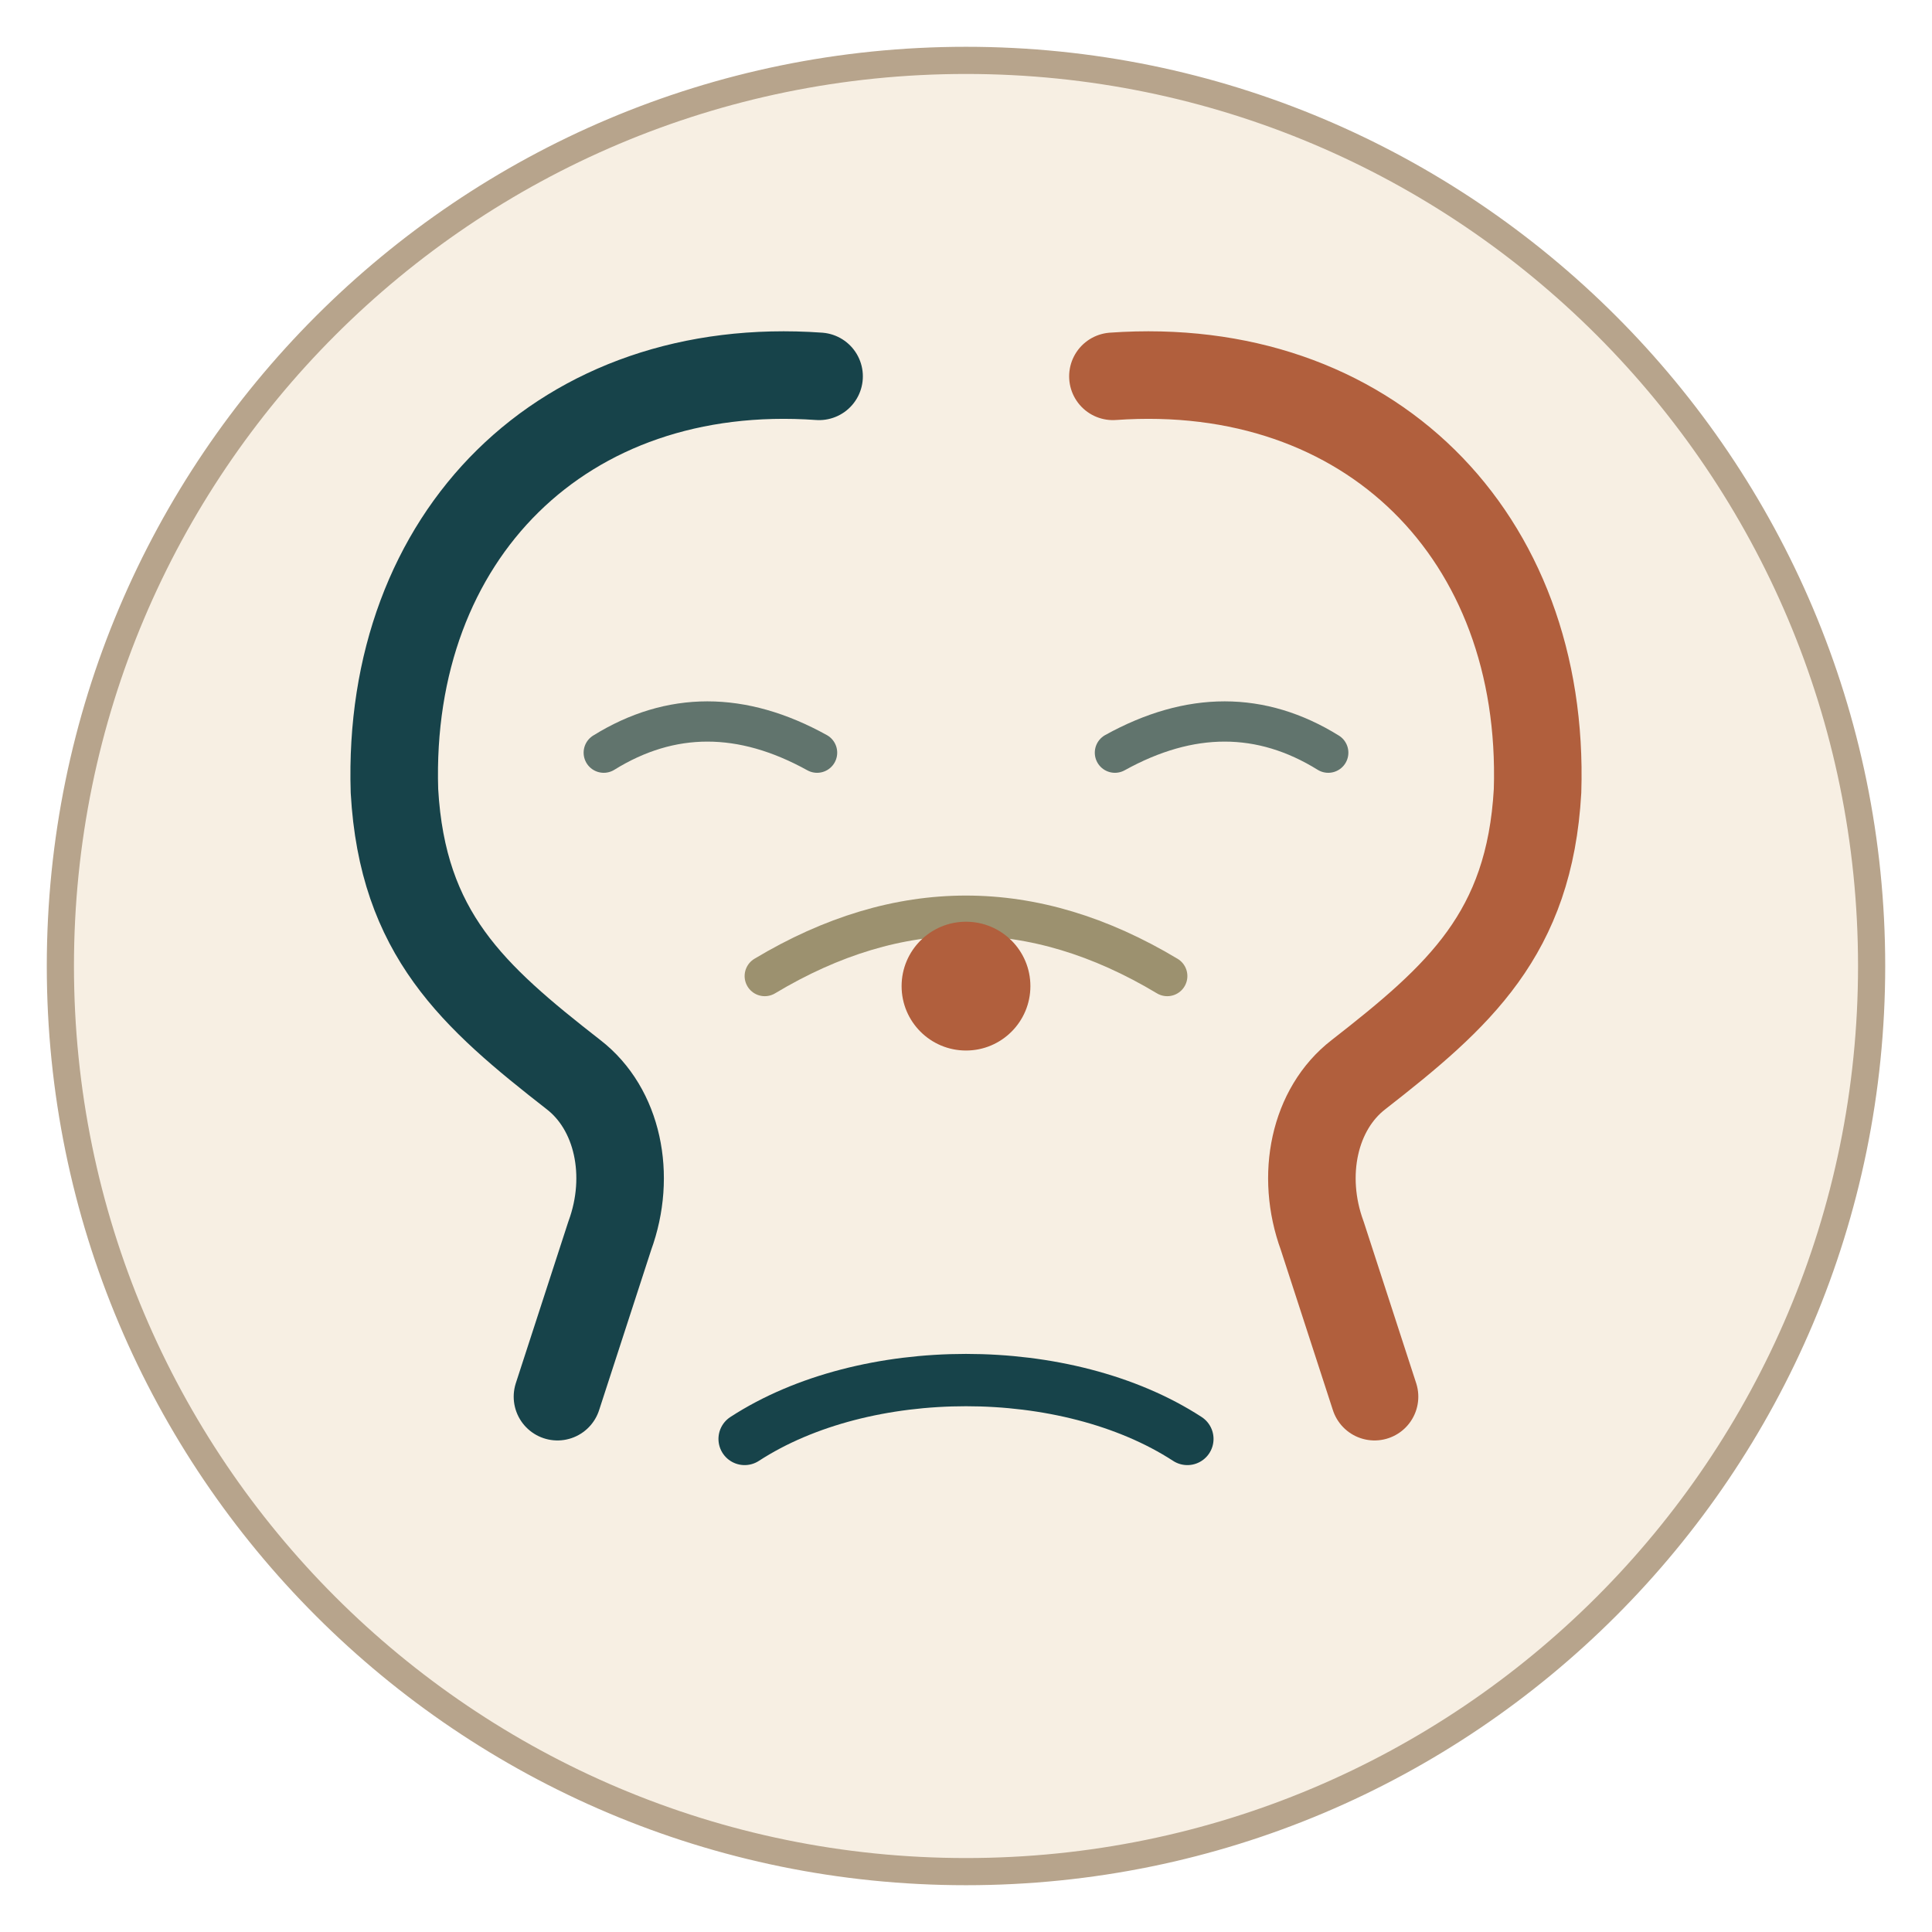
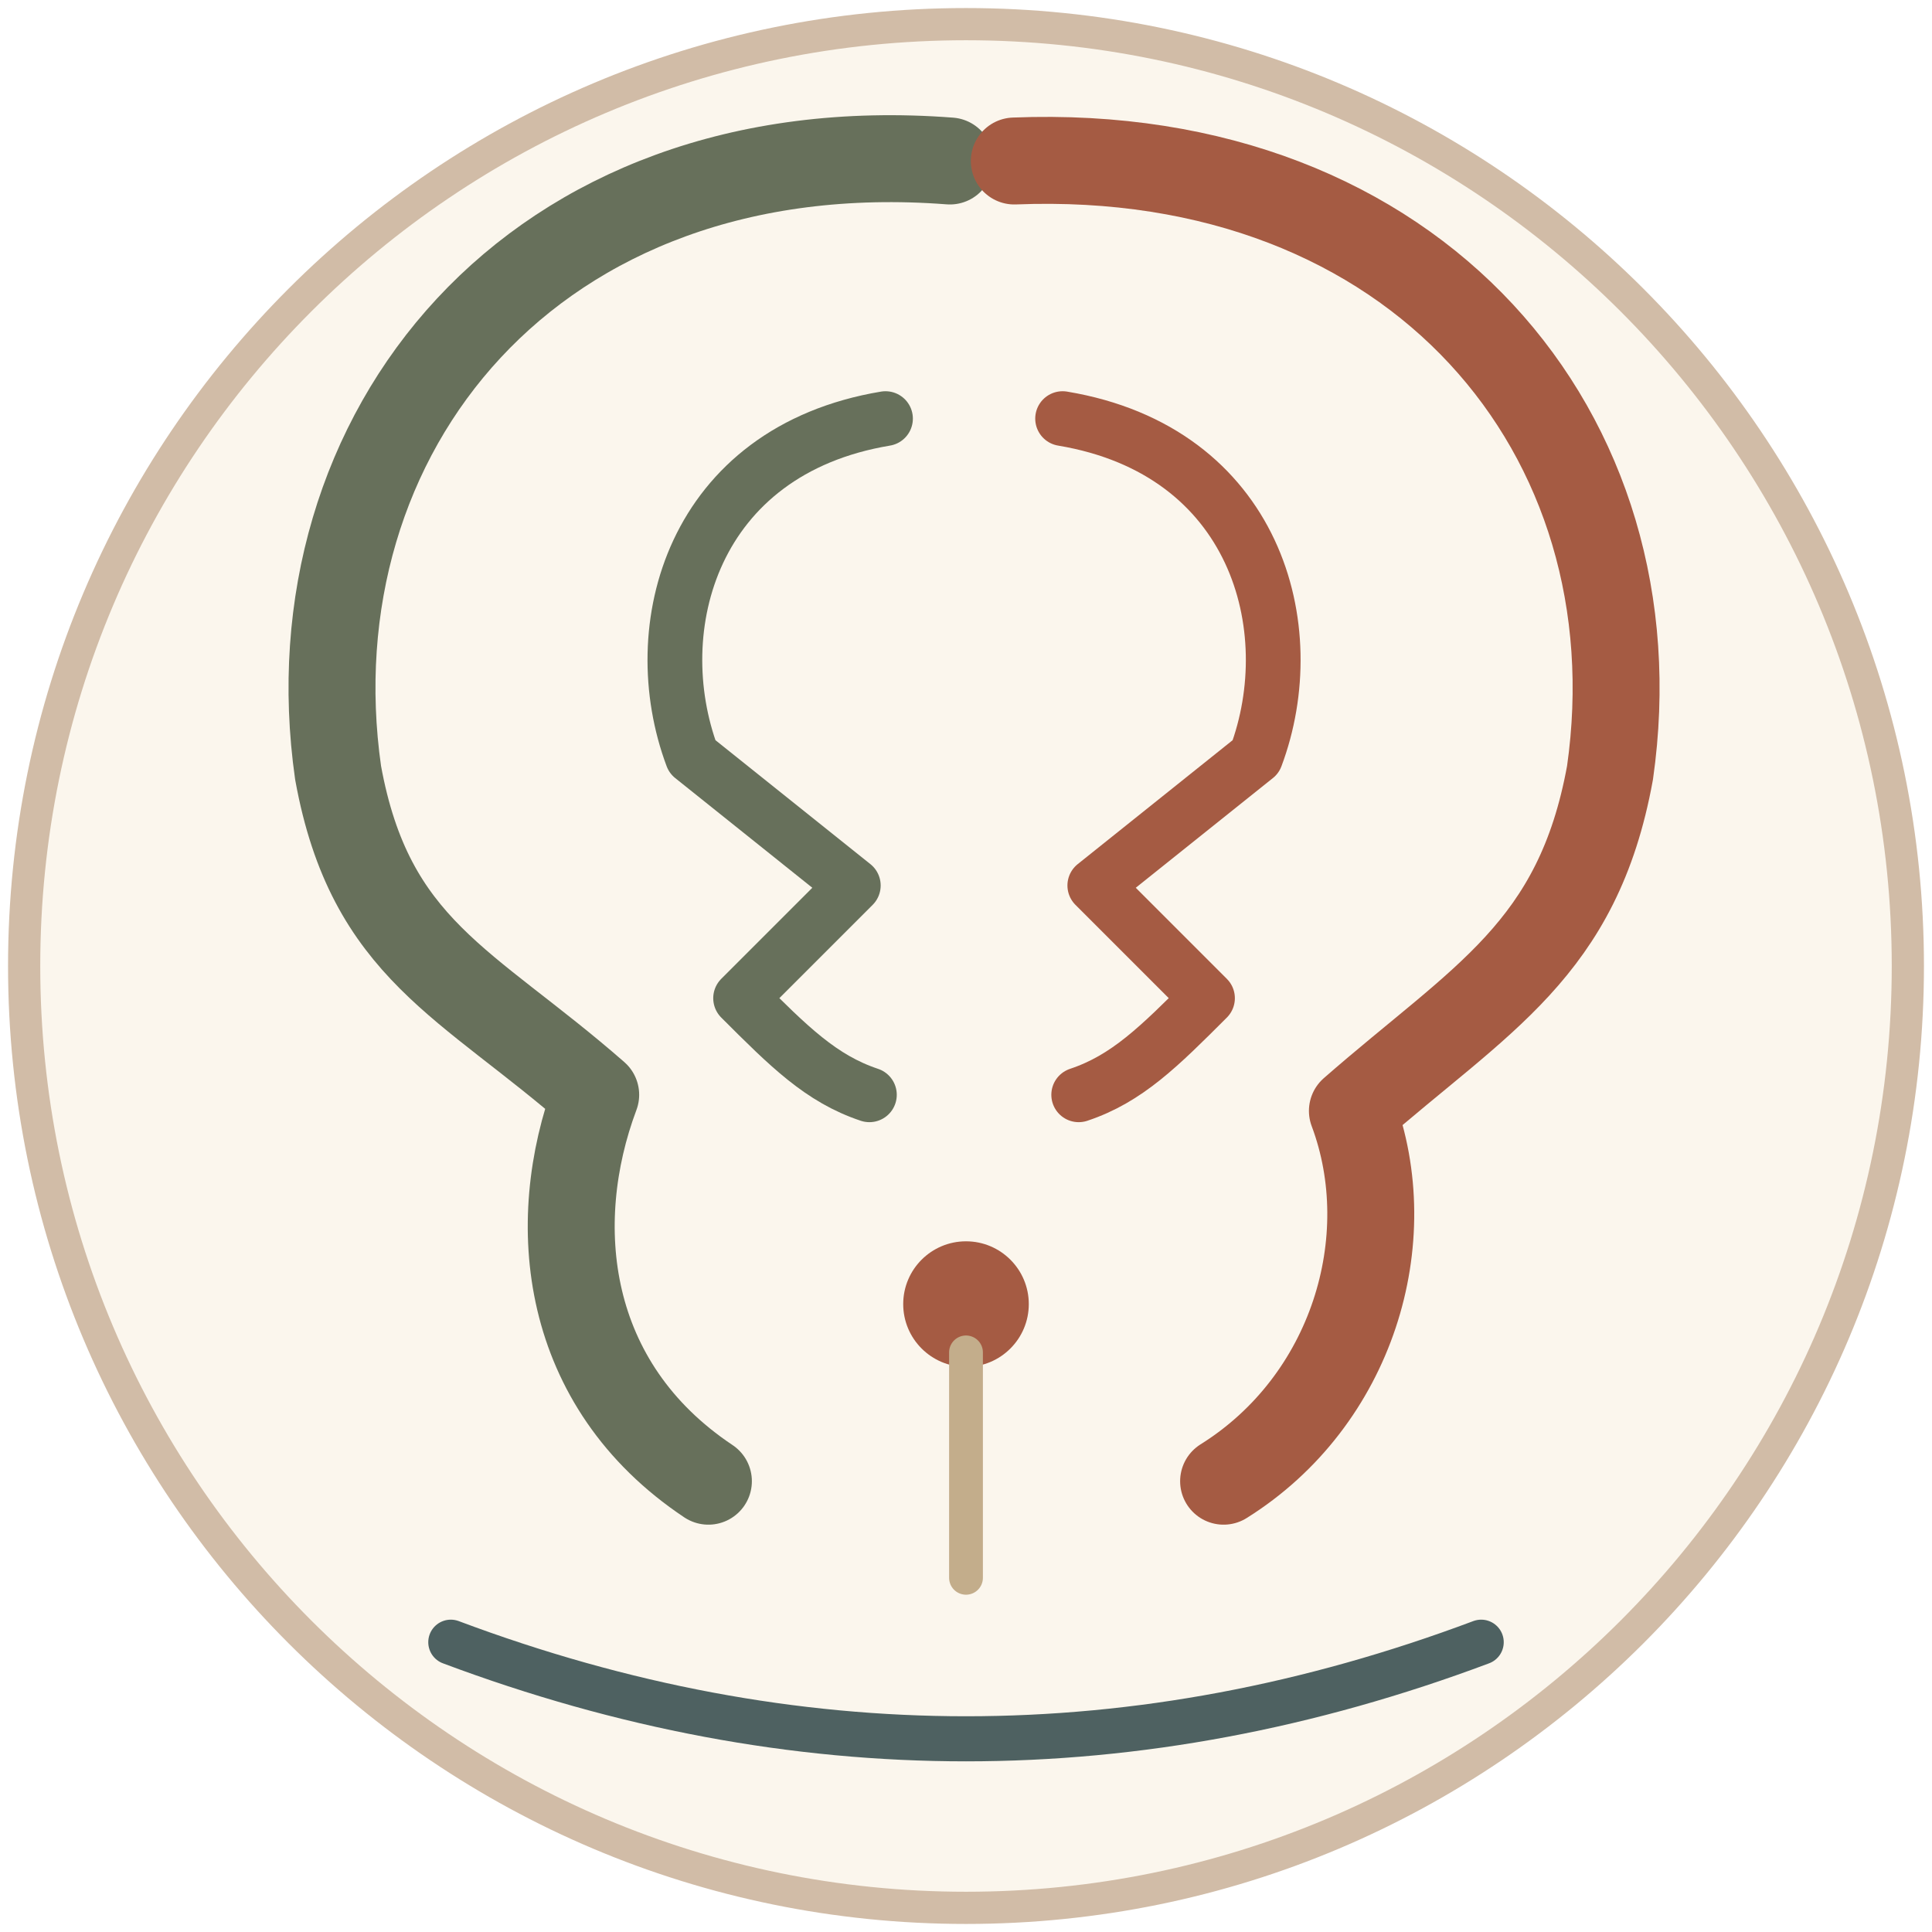
- <svg xmlns="http://www.w3.org/2000/svg" viewBox="0 0 96 96" role="img" aria-labelledby="title">
-   <circle cx="48" cy="48" r="45" fill="#F7EFE3" stroke="#B7A48C" stroke-width="1.35" />
-   <path d="M40.7 18.7 C28 17.8 19.2 26.6 19.6 39.3 C20 46.4 23.5 49.5 28.5 53.4 C30.7 55.1 31.4 58.4 30.3 61.4 L27.7 69.4" fill="none" stroke="#17434A" stroke-width="4.35" stroke-linecap="round" stroke-linejoin="round" />
-   <path d="M55.3 18.7 C68 17.8 76.8 26.6 76.4 39.3 C76 46.4 72.5 49.5 67.5 53.4 C65.3 55.1 64.6 58.4 65.7 61.4 L68.3 69.4" fill="none" stroke="#B15F3D" stroke-width="4.35" stroke-linecap="round" stroke-linejoin="round" />
-   <path d="M30 37.4 Q35 34.3 40.6 37.4 M66 37.4 Q61 34.3 55.4 37.4" fill="none" stroke="#61746D" stroke-width="2" stroke-linecap="round" />
-   <path d="M38 48.5 Q48 42.5 58 48.5" fill="none" stroke="#9C916F" stroke-width="2" stroke-linecap="round" />
-   <circle cx="48" cy="49" r="3.2" fill="#B15F3D" />
-   <path d="M37 71.5 C43 67.6 53 67.6 59 71.5" fill="none" stroke="#17434A" stroke-width="2.6" stroke-linecap="round" />
+ <svg xmlns="http://www.w3.org/2000/svg" viewBox="0 0 120 120" fill="none" role="img" aria-labelledby="title desc">
+   <circle cx="60" cy="60" r="58.5" fill="#FBF6ED" stroke="#D1BCA7" stroke-width="2" />
+   <path d="M 59 10 C 33 8 18 27 21 48 C 23 59 29 61 37 68 C 34 76 35 86 44 92" stroke="#67705B" stroke-width="5.4" stroke-linecap="round" stroke-linejoin="round" />
+   <path d="M 55 26 C 43 28 40 39 43 47 L 53 55 L 46 62 C 49 65 51 67 54 68" stroke="#67705B" stroke-width="3.4" stroke-linecap="round" stroke-linejoin="round" />
+   <path d="M 63 10 C 88 9 103 27 100 48 C 98 59 92 62 84 69 C 87 77 84 87 76 92" stroke="#A55B43" stroke-width="5.4" stroke-linecap="round" stroke-linejoin="round" />
+   <path d="M 66 26 C 78 28 81 39 78 47 L 68 55 L 75 62 C 72 65 70 67 67 68" stroke="#A55B43" stroke-width="3.4" stroke-linecap="round" stroke-linejoin="round" />
+   <path d="M 28 102 Q 60 114 92 102" stroke="#233C3E" stroke-width="2.8" stroke-linecap="round" opacity=".8" />
+   <circle cx="60" cy="81" r="3.9" fill="#A55B43" />
+   <path d="M 60 84 L 60 98" stroke="#C3AD8B" stroke-width="2.1" stroke-linecap="round" />
</svg>
